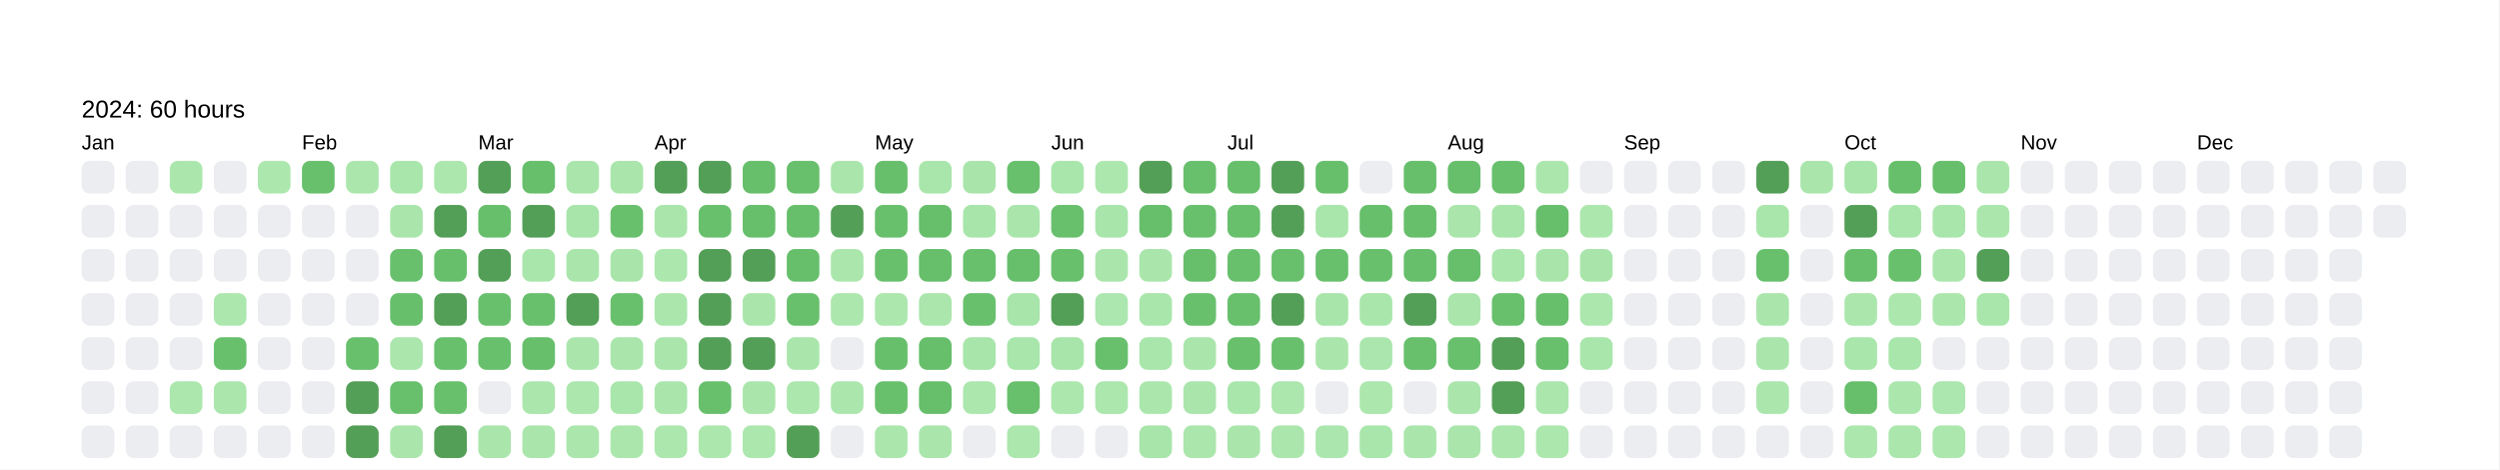
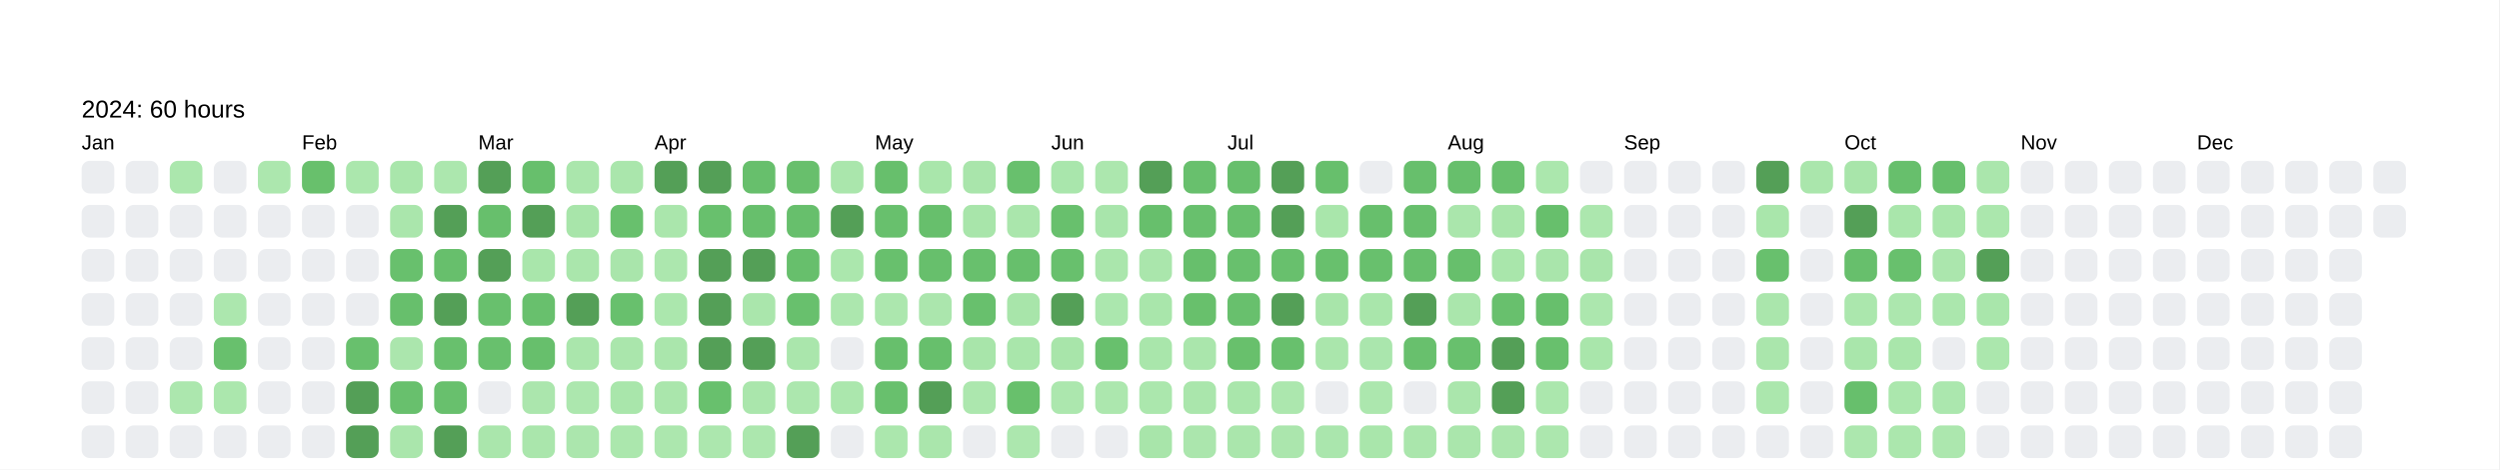
<svg xmlns="http://www.w3.org/2000/svg" baseProfile="full" height="57.5mm" version="1.1" viewBox="0,0,306.2,57.5" width="306.2mm">
  <defs />
  <rect fill="#FFFFFF" height="57.5" width="306.2" x="0" y="0" />
  <text fill="#000000" style="font-size:6px; font-family:Arial; font-weight:bold;" x="10" y="10" />
  <text fill="#000000" style="font-size:3px; font-family:Arial;" x="10" y="14.4">2024: 60 hours</text>
  <text fill="#000000" style="font-size:2.5px; font-family:Arial" x="10" y="18.3">Jan</text>
  <rect fill="#EBEDF0" height="4" rx="1" ry="1" width="4" x="10" y="19.7" />
  <rect fill="#EBEDF0" height="4" rx="1" ry="1" width="4" x="10" y="25.1" />
  <rect fill="#EBEDF0" height="4" rx="1" ry="1" width="4" x="10" y="30.5" />
  <rect fill="#EBEDF0" height="4" rx="1" ry="1" width="4" x="10" y="35.9" />
  <rect fill="#EBEDF0" height="4" rx="1" ry="1" width="4" x="10" y="41.3" />
  <rect fill="#EBEDF0" height="4" rx="1" ry="1" width="4" x="10" y="46.7" />
  <rect fill="#EBEDF0" height="4" rx="1" ry="1" width="4" x="10" y="52.1" />
  <rect fill="#EBEDF0" height="4" rx="1" ry="1" width="4" x="15.4" y="19.7" />
  <rect fill="#EBEDF0" height="4" rx="1" ry="1" width="4" x="15.4" y="25.1" />
  <rect fill="#EBEDF0" height="4" rx="1" ry="1" width="4" x="15.4" y="30.5" />
  <rect fill="#EBEDF0" height="4" rx="1" ry="1" width="4" x="15.4" y="35.9" />
  <rect fill="#EBEDF0" height="4" rx="1" ry="1" width="4" x="15.4" y="41.3" />
  <rect fill="#EBEDF0" height="4" rx="1" ry="1" width="4" x="15.4" y="46.7" />
  <rect fill="#EBEDF0" height="4" rx="1" ry="1" width="4" x="15.4" y="52.1" />
  <rect fill="#abe7ad" height="4" rx="1" ry="1" width="4" x="20.8" y="19.7" />
  <rect fill="#EBEDF0" height="4" rx="1" ry="1" width="4" x="20.8" y="25.1" />
  <rect fill="#EBEDF0" height="4" rx="1" ry="1" width="4" x="20.8" y="30.5" />
  <rect fill="#EBEDF0" height="4" rx="1" ry="1" width="4" x="20.8" y="35.9" />
  <rect fill="#EBEDF0" height="4" rx="1" ry="1" width="4" x="20.8" y="41.3" />
  <rect fill="#ace7ae" height="4" rx="1" ry="1" width="4" x="20.8" y="46.7" />
  <rect fill="#EBEDF0" height="4" rx="1" ry="1" width="4" x="20.8" y="52.1" />
  <rect fill="#EBEDF0" height="4" rx="1" ry="1" width="4" x="26.2" y="19.7" />
  <rect fill="#EBEDF0" height="4" rx="1" ry="1" width="4" x="26.2" y="25.1" />
  <rect fill="#EBEDF0" height="4" rx="1" ry="1" width="4" x="26.2" y="30.5" />
  <rect fill="#ace7ae" height="4" rx="1" ry="1" width="4" x="26.2" y="35.9" />
  <rect fill="#68c06d" height="4" rx="1" ry="1" width="4" x="26.2" y="41.3" />
  <rect fill="#abe7ad" height="4" rx="1" ry="1" width="4" x="26.2" y="46.7" />
  <rect fill="#EBEDF0" height="4" rx="1" ry="1" width="4" x="26.2" y="52.1" />
  <rect fill="#ace7ae" height="4" rx="1" ry="1" width="4" x="31.6" y="19.7" />
  <rect fill="#EBEDF0" height="4" rx="1" ry="1" width="4" x="31.6" y="25.1" />
  <rect fill="#EBEDF0" height="4" rx="1" ry="1" width="4" x="31.6" y="30.5" />
  <rect fill="#EBEDF0" height="4" rx="1" ry="1" width="4" x="31.6" y="35.9" />
  <rect fill="#EBEDF0" height="4" rx="1" ry="1" width="4" x="31.6" y="41.3" />
  <rect fill="#EBEDF0" height="4" rx="1" ry="1" width="4" x="31.6" y="46.7" />
  <rect fill="#EBEDF0" height="4" rx="1" ry="1" width="4" x="31.6" y="52.1" />
  <text fill="#000000" style="font-size:2.5px; font-family:Arial" x="37.0" y="18.3">Feb</text>
  <rect fill="#68c06c" height="4" rx="1" ry="1" width="4" x="37.0" y="19.7" />
  <rect fill="#EBEDF0" height="4" rx="1" ry="1" width="4" x="37.0" y="25.1" />
  <rect fill="#EBEDF0" height="4" rx="1" ry="1" width="4" x="37.0" y="30.5" />
  <rect fill="#EBEDF0" height="4" rx="1" ry="1" width="4" x="37.0" y="35.9" />
  <rect fill="#EBEDF0" height="4" rx="1" ry="1" width="4" x="37.0" y="41.3" />
  <rect fill="#EBEDF0" height="4" rx="1" ry="1" width="4" x="37.0" y="46.7" />
  <rect fill="#EBEDF0" height="4" rx="1" ry="1" width="4" x="37.0" y="52.1" />
  <rect fill="#abe7ad" height="4" rx="1" ry="1" width="4" x="42.4" y="19.7" />
  <rect fill="#EBEDF0" height="4" rx="1" ry="1" width="4" x="42.4" y="25.1" />
  <rect fill="#EBEDF0" height="4" rx="1" ry="1" width="4" x="42.4" y="30.5" />
  <rect fill="#EBEDF0" height="4" rx="1" ry="1" width="4" x="42.4" y="35.9" />
  <rect fill="#68c06d" height="4" rx="1" ry="1" width="4" x="42.4" y="41.3" />
  <rect fill="#549F57" height="4" rx="1" ry="1" width="4" x="42.4" y="46.7" />
  <rect fill="#549F57" height="4" rx="1" ry="1" width="4" x="42.4" y="52.1" />
  <rect fill="#a9e6ab" height="4" rx="1" ry="1" width="4" x="47.8" y="19.7" />
  <rect fill="#aae6ac" height="4" rx="1" ry="1" width="4" x="47.8" y="25.1" />
  <rect fill="#68c06d" height="4" rx="1" ry="1" width="4" x="47.8" y="30.5" />
  <rect fill="#67bf6c" height="4" rx="1" ry="1" width="4" x="47.8" y="35.9" />
  <rect fill="#abe6ad" height="4" rx="1" ry="1" width="4" x="47.8" y="41.3" />
  <rect fill="#68c06d" height="4" rx="1" ry="1" width="4" x="47.8" y="46.7" />
  <rect fill="#aae6ac" height="4" rx="1" ry="1" width="4" x="47.8" y="52.1" />
  <rect fill="#ace7ae" height="4" rx="1" ry="1" width="4" x="53.2" y="19.7" />
  <rect fill="#549F57" height="4" rx="1" ry="1" width="4" x="53.2" y="25.1" />
  <rect fill="#67bf6c" height="4" rx="1" ry="1" width="4" x="53.2" y="30.5" />
  <rect fill="#549F57" height="4" rx="1" ry="1" width="4" x="53.2" y="35.9" />
  <rect fill="#68c06d" height="4" rx="1" ry="1" width="4" x="53.2" y="41.3" />
  <rect fill="#68c06d" height="4" rx="1" ry="1" width="4" x="53.2" y="46.7" />
  <rect fill="#549F57" height="4" rx="1" ry="1" width="4" x="53.2" y="52.1" />
  <text fill="#000000" style="font-size:2.5px; font-family:Arial" x="58.6" y="18.3">Mar</text>
  <rect fill="#549F57" height="4" rx="1" ry="1" width="4" x="58.6" y="19.7" />
  <rect fill="#67bf6c" height="4" rx="1" ry="1" width="4" x="58.6" y="25.1" />
  <rect fill="#549F57" height="4" rx="1" ry="1" width="4" x="58.6" y="30.5" />
  <rect fill="#68c06d" height="4" rx="1" ry="1" width="4" x="58.6" y="35.9" />
  <rect fill="#68c06d" height="4" rx="1" ry="1" width="4" x="58.6" y="41.3" />
  <rect fill="#EBEDF0" height="4" rx="1" ry="1" width="4" x="58.6" y="46.7" />
  <rect fill="#aae6ac" height="4" rx="1" ry="1" width="4" x="58.6" y="52.1" />
  <rect fill="#67bf6c" height="4" rx="1" ry="1" width="4" x="64" y="19.7" />
  <rect fill="#549F57" height="4" rx="1" ry="1" width="4" x="64" y="25.1" />
  <rect fill="#a9e6ab" height="4" rx="1" ry="1" width="4" x="64" y="30.5" />
  <rect fill="#68c06d" height="4" rx="1" ry="1" width="4" x="64" y="35.9" />
  <rect fill="#67bf6c" height="4" rx="1" ry="1" width="4" x="64" y="41.3" />
  <rect fill="#abe6ad" height="4" rx="1" ry="1" width="4" x="64" y="46.7" />
  <rect fill="#aae6ac" height="4" rx="1" ry="1" width="4" x="64" y="52.1" />
  <rect fill="#aae6ac" height="4" rx="1" ry="1" width="4" x="69.4" y="19.7" />
  <rect fill="#a8e5aa" height="4" rx="1" ry="1" width="4" x="69.4" y="25.1" />
  <rect fill="#aae6ac" height="4" rx="1" ry="1" width="4" x="69.4" y="30.5" />
  <rect fill="#549F57" height="4" rx="1" ry="1" width="4" x="69.4" y="35.9" />
  <rect fill="#aae6ac" height="4" rx="1" ry="1" width="4" x="69.4" y="41.3" />
  <rect fill="#ace7ae" height="4" rx="1" ry="1" width="4" x="69.4" y="46.7" />
  <rect fill="#abe6ad" height="4" rx="1" ry="1" width="4" x="69.4" y="52.1" />
  <rect fill="#aae6ac" height="4" rx="1" ry="1" width="4" x="74.8" y="19.7" />
  <rect fill="#68c06d" height="4" rx="1" ry="1" width="4" x="74.8" y="25.1" />
  <rect fill="#a9e5ab" height="4" rx="1" ry="1" width="4" x="74.8" y="30.5" />
  <rect fill="#68c06d" height="4" rx="1" ry="1" width="4" x="74.8" y="35.9" />
  <rect fill="#aae6ac" height="4" rx="1" ry="1" width="4" x="74.8" y="41.3" />
  <rect fill="#a9e6ab" height="4" rx="1" ry="1" width="4" x="74.8" y="46.7" />
  <rect fill="#abe7ad" height="4" rx="1" ry="1" width="4" x="74.8" y="52.1" />
  <text fill="#000000" style="font-size:2.5px; font-family:Arial" x="80.2" y="18.3">Apr</text>
  <rect fill="#549F57" height="4" rx="1" ry="1" width="4" x="80.2" y="19.7" />
  <rect fill="#aae6ac" height="4" rx="1" ry="1" width="4" x="80.2" y="25.1" />
  <rect fill="#ace7ae" height="4" rx="1" ry="1" width="4" x="80.2" y="30.5" />
  <rect fill="#abe7ad" height="4" rx="1" ry="1" width="4" x="80.2" y="35.9" />
  <rect fill="#aae6ac" height="4" rx="1" ry="1" width="4" x="80.2" y="41.3" />
  <rect fill="#aae6ac" height="4" rx="1" ry="1" width="4" x="80.2" y="46.7" />
  <rect fill="#ace7ae" height="4" rx="1" ry="1" width="4" x="80.2" y="52.1" />
  <rect fill="#549F57" height="4" rx="1" ry="1" width="4" x="85.6" y="19.7" />
  <rect fill="#68c06d" height="4" rx="1" ry="1" width="4" x="85.6" y="25.1" />
  <rect fill="#549F57" height="4" rx="1" ry="1" width="4" x="85.6" y="30.5" />
  <rect fill="#549F57" height="4" rx="1" ry="1" width="4" x="85.6" y="35.9" />
  <rect fill="#549F57" height="4" rx="1" ry="1" width="4" x="85.6" y="41.3" />
  <rect fill="#68c06d" height="4" rx="1" ry="1" width="4" x="85.6" y="46.7" />
  <rect fill="#ace7ae" height="4" rx="1" ry="1" width="4" x="85.6" y="52.1" />
  <rect fill="#67bf6c" height="4" rx="1" ry="1" width="4" x="91" y="19.7" />
  <rect fill="#67bf6c" height="4" rx="1" ry="1" width="4" x="91" y="25.1" />
  <rect fill="#549F57" height="4" rx="1" ry="1" width="4" x="91" y="30.5" />
  <rect fill="#aae6ac" height="4" rx="1" ry="1" width="4" x="91" y="35.9" />
  <rect fill="#549F57" height="4" rx="1" ry="1" width="4" x="91" y="41.3" />
  <rect fill="#aae6ac" height="4" rx="1" ry="1" width="4" x="91" y="46.7" />
  <rect fill="#ace7ae" height="4" rx="1" ry="1" width="4" x="91" y="52.1" />
  <rect fill="#68bf6c" height="4" rx="1" ry="1" width="4" x="96.4" y="19.7" />
  <rect fill="#67bf6c" height="4" rx="1" ry="1" width="4" x="96.4" y="25.1" />
  <rect fill="#67bf6c" height="4" rx="1" ry="1" width="4" x="96.4" y="30.5" />
  <rect fill="#68c06d" height="4" rx="1" ry="1" width="4" x="96.4" y="35.9" />
  <rect fill="#aae6ac" height="4" rx="1" ry="1" width="4" x="96.4" y="41.3" />
  <rect fill="#ace7ae" height="4" rx="1" ry="1" width="4" x="96.4" y="46.7" />
  <rect fill="#549F57" height="4" rx="1" ry="1" width="4" x="96.4" y="52.1" />
  <rect fill="#aae6ac" height="4" rx="1" ry="1" width="4" x="101.8" y="19.7" />
  <rect fill="#549F57" height="4" rx="1" ry="1" width="4" x="101.8" y="25.1" />
  <rect fill="#abe7ad" height="4" rx="1" ry="1" width="4" x="101.8" y="30.5" />
  <rect fill="#ace7ae" height="4" rx="1" ry="1" width="4" x="101.8" y="35.9" />
  <rect fill="#EBEDF0" height="4" rx="1" ry="1" width="4" x="101.8" y="41.3" />
  <rect fill="#abe7ad" height="4" rx="1" ry="1" width="4" x="101.8" y="46.7" />
  <rect fill="#EBEDF0" height="4" rx="1" ry="1" width="4" x="101.8" y="52.1" />
  <text fill="#000000" style="font-size:2.5px; font-family:Arial" x="107.2" y="18.3">May</text>
  <rect fill="#67bf6c" height="4" rx="1" ry="1" width="4" x="107.2" y="19.7" />
  <rect fill="#68c06d" height="4" rx="1" ry="1" width="4" x="107.2" y="25.1" />
  <rect fill="#68c06d" height="4" rx="1" ry="1" width="4" x="107.2" y="30.5" />
  <rect fill="#ace7ae" height="4" rx="1" ry="1" width="4" x="107.2" y="35.9" />
  <rect fill="#67bf6c" height="4" rx="1" ry="1" width="4" x="107.2" y="41.3" />
  <rect fill="#68c06d" height="4" rx="1" ry="1" width="4" x="107.2" y="46.7" />
  <rect fill="#abe7ad" height="4" rx="1" ry="1" width="4" x="107.2" y="52.1" />
  <rect fill="#a9e6ab" height="4" rx="1" ry="1" width="4" x="112.6" y="19.7" />
  <rect fill="#67bf6c" height="4" rx="1" ry="1" width="4" x="112.6" y="25.1" />
  <rect fill="#67bf6c" height="4" rx="1" ry="1" width="4" x="112.6" y="30.5" />
  <rect fill="#abe6ad" height="4" rx="1" ry="1" width="4" x="112.6" y="35.9" />
  <rect fill="#67bf6c" height="4" rx="1" ry="1" width="4" x="112.6" y="41.3" />
-   <rect fill="#67bf6c" height="4" rx="1" ry="1" width="4" x="112.6" y="46.7" />
+   <rect fill="#549F57" height="4" rx="1" ry="1" width="4" x="112.6" y="46.7" />
  <rect fill="#aae6ac" height="4" rx="1" ry="1" width="4" x="112.6" y="52.1" />
  <rect fill="#a9e5ab" height="4" rx="1" ry="1" width="4" x="118" y="19.7" />
  <rect fill="#a8e5aa" height="4" rx="1" ry="1" width="4" x="118" y="25.1" />
  <rect fill="#68c06d" height="4" rx="1" ry="1" width="4" x="118" y="30.5" />
  <rect fill="#68c06d" height="4" rx="1" ry="1" width="4" x="118" y="35.9" />
  <rect fill="#a8e5aa" height="4" rx="1" ry="1" width="4" x="118" y="41.3" />
  <rect fill="#ace7ae" height="4" rx="1" ry="1" width="4" x="118" y="46.7" />
  <rect fill="#EBEDF0" height="4" rx="1" ry="1" width="4" x="118" y="52.1" />
  <rect fill="#68c06d" height="4" rx="1" ry="1" width="4" x="123.4" y="19.7" />
  <rect fill="#aae6ac" height="4" rx="1" ry="1" width="4" x="123.4" y="25.1" />
  <rect fill="#67bf6c" height="4" rx="1" ry="1" width="4" x="123.4" y="30.5" />
  <rect fill="#a8e5aa" height="4" rx="1" ry="1" width="4" x="123.4" y="35.9" />
  <rect fill="#a9e6ab" height="4" rx="1" ry="1" width="4" x="123.4" y="41.3" />
  <rect fill="#68c06c" height="4" rx="1" ry="1" width="4" x="123.4" y="46.7" />
  <rect fill="#ace7ae" height="4" rx="1" ry="1" width="4" x="123.4" y="52.1" />
  <text fill="#000000" style="font-size:2.5px; font-family:Arial" x="128.8" y="18.3">Jun</text>
  <rect fill="#a9e6ac" height="4" rx="1" ry="1" width="4" x="128.8" y="19.7" />
  <rect fill="#68c06d" height="4" rx="1" ry="1" width="4" x="128.8" y="25.1" />
  <rect fill="#68c06d" height="4" rx="1" ry="1" width="4" x="128.8" y="30.5" />
  <rect fill="#549F57" height="4" rx="1" ry="1" width="4" x="128.8" y="35.9" />
  <rect fill="#a8e5aa" height="4" rx="1" ry="1" width="4" x="128.8" y="41.3" />
  <rect fill="#ace7ae" height="4" rx="1" ry="1" width="4" x="128.8" y="46.7" />
  <rect fill="#EBEDF0" height="4" rx="1" ry="1" width="4" x="128.8" y="52.1" />
  <rect fill="#ace7ae" height="4" rx="1" ry="1" width="4" x="134.2" y="19.7" />
  <rect fill="#a8e5ab" height="4" rx="1" ry="1" width="4" x="134.2" y="25.1" />
  <rect fill="#aae6ac" height="4" rx="1" ry="1" width="4" x="134.2" y="30.5" />
  <rect fill="#abe7ae" height="4" rx="1" ry="1" width="4" x="134.2" y="35.9" />
  <rect fill="#68c06d" height="4" rx="1" ry="1" width="4" x="134.2" y="41.3" />
  <rect fill="#ace7ae" height="4" rx="1" ry="1" width="4" x="134.2" y="46.7" />
  <rect fill="#EBEDF0" height="4" rx="1" ry="1" width="4" x="134.2" y="52.1" />
  <rect fill="#549F57" height="4" rx="1" ry="1" width="4" x="139.6" y="19.7" />
  <rect fill="#67bf6c" height="4" rx="1" ry="1" width="4" x="139.6" y="25.1" />
  <rect fill="#aae6ac" height="4" rx="1" ry="1" width="4" x="139.6" y="30.5" />
  <rect fill="#a9e6ab" height="4" rx="1" ry="1" width="4" x="139.6" y="35.9" />
  <rect fill="#a9e6ab" height="4" rx="1" ry="1" width="4" x="139.6" y="41.3" />
  <rect fill="#abe7ad" height="4" rx="1" ry="1" width="4" x="139.6" y="46.7" />
  <rect fill="#a8e5aa" height="4" rx="1" ry="1" width="4" x="139.6" y="52.1" />
  <rect fill="#68c06d" height="4" rx="1" ry="1" width="4" x="145" y="19.7" />
  <rect fill="#68c06d" height="4" rx="1" ry="1" width="4" x="145" y="25.1" />
  <rect fill="#67bf6c" height="4" rx="1" ry="1" width="4" x="145" y="30.5" />
  <rect fill="#68c06c" height="4" rx="1" ry="1" width="4" x="145" y="35.9" />
  <rect fill="#aae6ac" height="4" rx="1" ry="1" width="4" x="145" y="41.3" />
  <rect fill="#aae6ac" height="4" rx="1" ry="1" width="4" x="145" y="46.7" />
  <rect fill="#abe6ad" height="4" rx="1" ry="1" width="4" x="145" y="52.1" />
  <text fill="#000000" style="font-size:2.5px; font-family:Arial" x="150.4" y="18.3">Jul</text>
  <rect fill="#67bf6c" height="4" rx="1" ry="1" width="4" x="150.4" y="19.7" />
  <rect fill="#68c06d" height="4" rx="1" ry="1" width="4" x="150.4" y="25.1" />
  <rect fill="#68c06d" height="4" rx="1" ry="1" width="4" x="150.4" y="30.5" />
  <rect fill="#68c06d" height="4" rx="1" ry="1" width="4" x="150.4" y="35.9" />
  <rect fill="#68c06c" height="4" rx="1" ry="1" width="4" x="150.4" y="41.3" />
  <rect fill="#a9e6ab" height="4" rx="1" ry="1" width="4" x="150.4" y="46.7" />
  <rect fill="#aae6ac" height="4" rx="1" ry="1" width="4" x="150.4" y="52.1" />
  <rect fill="#549F57" height="4" rx="1" ry="1" width="4" x="155.8" y="19.7" />
  <rect fill="#549F57" height="4" rx="1" ry="1" width="4" x="155.8" y="25.1" />
  <rect fill="#68c06d" height="4" rx="1" ry="1" width="4" x="155.8" y="30.5" />
  <rect fill="#549F57" height="4" rx="1" ry="1" width="4" x="155.8" y="35.9" />
  <rect fill="#68c06d" height="4" rx="1" ry="1" width="4" x="155.8" y="41.3" />
  <rect fill="#ace7ae" height="4" rx="1" ry="1" width="4" x="155.8" y="46.7" />
  <rect fill="#abe6ad" height="4" rx="1" ry="1" width="4" x="155.8" y="52.1" />
  <rect fill="#67bf6c" height="4" rx="1" ry="1" width="4" x="161.2" y="19.7" />
  <rect fill="#a9e6ab" height="4" rx="1" ry="1" width="4" x="161.2" y="25.1" />
  <rect fill="#68c06d" height="4" rx="1" ry="1" width="4" x="161.2" y="30.5" />
  <rect fill="#a8e5aa" height="4" rx="1" ry="1" width="4" x="161.2" y="35.9" />
  <rect fill="#aae6ac" height="4" rx="1" ry="1" width="4" x="161.2" y="41.3" />
  <rect fill="#EBEDF0" height="4" rx="1" ry="1" width="4" x="161.2" y="46.7" />
  <rect fill="#aae6ad" height="4" rx="1" ry="1" width="4" x="161.2" y="52.1" />
  <rect fill="#EBEDF0" height="4" rx="1" ry="1" width="4" x="166.6" y="19.7" />
  <rect fill="#67bf6c" height="4" rx="1" ry="1" width="4" x="166.6" y="25.1" />
  <rect fill="#68c06d" height="4" rx="1" ry="1" width="4" x="166.6" y="30.5" />
  <rect fill="#a9e6ab" height="4" rx="1" ry="1" width="4" x="166.6" y="35.9" />
  <rect fill="#aae6ad" height="4" rx="1" ry="1" width="4" x="166.6" y="41.3" />
  <rect fill="#ace7ae" height="4" rx="1" ry="1" width="4" x="166.6" y="46.7" />
  <rect fill="#a9e6ab" height="4" rx="1" ry="1" width="4" x="166.6" y="52.1" />
  <rect fill="#67bf6c" height="4" rx="1" ry="1" width="4" x="172" y="19.7" />
  <rect fill="#67bf6c" height="4" rx="1" ry="1" width="4" x="172" y="25.1" />
  <rect fill="#67bf6c" height="4" rx="1" ry="1" width="4" x="172" y="30.5" />
  <rect fill="#549F57" height="4" rx="1" ry="1" width="4" x="172" y="35.9" />
  <rect fill="#68c06d" height="4" rx="1" ry="1" width="4" x="172" y="41.3" />
  <rect fill="#EBEDF0" height="4" rx="1" ry="1" width="4" x="172" y="46.7" />
  <rect fill="#aae6ac" height="4" rx="1" ry="1" width="4" x="172" y="52.1" />
  <text fill="#000000" style="font-size:2.5px; font-family:Arial" x="177.4" y="18.3">Aug</text>
  <rect fill="#67bf6c" height="4" rx="1" ry="1" width="4" x="177.4" y="19.7" />
  <rect fill="#aae6ac" height="4" rx="1" ry="1" width="4" x="177.4" y="25.1" />
  <rect fill="#67bf6c" height="4" rx="1" ry="1" width="4" x="177.4" y="30.5" />
  <rect fill="#aae6ac" height="4" rx="1" ry="1" width="4" x="177.4" y="35.9" />
  <rect fill="#68c06d" height="4" rx="1" ry="1" width="4" x="177.4" y="41.3" />
  <rect fill="#aae6ac" height="4" rx="1" ry="1" width="4" x="177.4" y="46.7" />
  <rect fill="#aae6ac" height="4" rx="1" ry="1" width="4" x="177.4" y="52.1" />
  <rect fill="#68c06d" height="4" rx="1" ry="1" width="4" x="182.8" y="19.7" />
  <rect fill="#a8e5aa" height="4" rx="1" ry="1" width="4" x="182.8" y="25.1" />
  <rect fill="#a9e6ab" height="4" rx="1" ry="1" width="4" x="182.8" y="30.5" />
  <rect fill="#68c06d" height="4" rx="1" ry="1" width="4" x="182.8" y="35.9" />
  <rect fill="#549F57" height="4" rx="1" ry="1" width="4" x="182.8" y="41.3" />
  <rect fill="#549F57" height="4" rx="1" ry="1" width="4" x="182.8" y="46.7" />
  <rect fill="#abe6ad" height="4" rx="1" ry="1" width="4" x="182.8" y="52.1" />
  <rect fill="#abe7ad" height="4" rx="1" ry="1" width="4" x="188.2" y="19.7" />
  <rect fill="#67bf6c" height="4" rx="1" ry="1" width="4" x="188.2" y="25.1" />
  <rect fill="#a9e5ab" height="4" rx="1" ry="1" width="4" x="188.2" y="30.5" />
  <rect fill="#67bf6c" height="4" rx="1" ry="1" width="4" x="188.2" y="35.9" />
  <rect fill="#68c06d" height="4" rx="1" ry="1" width="4" x="188.2" y="41.3" />
  <rect fill="#abe7ad" height="4" rx="1" ry="1" width="4" x="188.2" y="46.7" />
  <rect fill="#ace7ae" height="4" rx="1" ry="1" width="4" x="188.2" y="52.1" />
  <rect fill="#EBEDF0" height="4" rx="1" ry="1" width="4" x="193.6" y="19.7" />
  <rect fill="#ace7ae" height="4" rx="1" ry="1" width="4" x="193.6" y="25.1" />
  <rect fill="#a9e5ab" height="4" rx="1" ry="1" width="4" x="193.6" y="30.5" />
  <rect fill="#ace7ae" height="4" rx="1" ry="1" width="4" x="193.6" y="35.9" />
  <rect fill="#a9e6ab" height="4" rx="1" ry="1" width="4" x="193.6" y="41.3" />
  <rect fill="#EBEDF0" height="4" rx="1" ry="1" width="4" x="193.6" y="46.7" />
  <rect fill="#EBEDF0" height="4" rx="1" ry="1" width="4" x="193.6" y="52.1" />
  <text fill="#000000" style="font-size:2.5px; font-family:Arial" x="199" y="18.3">Sep</text>
  <rect fill="#EBEDF0" height="4" rx="1" ry="1" width="4" x="199" y="19.7" />
  <rect fill="#EBEDF0" height="4" rx="1" ry="1" width="4" x="199" y="25.1" />
  <rect fill="#EBEDF0" height="4" rx="1" ry="1" width="4" x="199" y="30.5" />
  <rect fill="#EBEDF0" height="4" rx="1" ry="1" width="4" x="199" y="35.9" />
  <rect fill="#EBEDF0" height="4" rx="1" ry="1" width="4" x="199" y="41.3" />
  <rect fill="#EBEDF0" height="4" rx="1" ry="1" width="4" x="199" y="46.7" />
  <rect fill="#EBEDF0" height="4" rx="1" ry="1" width="4" x="199" y="52.1" />
  <rect fill="#EBEDF0" height="4" rx="1" ry="1" width="4" x="204.4" y="19.7" />
  <rect fill="#EBEDF0" height="4" rx="1" ry="1" width="4" x="204.4" y="25.1" />
  <rect fill="#EBEDF0" height="4" rx="1" ry="1" width="4" x="204.4" y="30.5" />
  <rect fill="#EBEDF0" height="4" rx="1" ry="1" width="4" x="204.4" y="35.9" />
  <rect fill="#EBEDF0" height="4" rx="1" ry="1" width="4" x="204.4" y="41.3" />
  <rect fill="#EBEDF0" height="4" rx="1" ry="1" width="4" x="204.4" y="46.7" />
  <rect fill="#EBEDF0" height="4" rx="1" ry="1" width="4" x="204.4" y="52.1" />
  <rect fill="#EBEDF0" height="4" rx="1" ry="1" width="4" x="209.8" y="19.7" />
  <rect fill="#EBEDF0" height="4" rx="1" ry="1" width="4" x="209.8" y="25.1" />
  <rect fill="#EBEDF0" height="4" rx="1" ry="1" width="4" x="209.8" y="30.5" />
  <rect fill="#EBEDF0" height="4" rx="1" ry="1" width="4" x="209.8" y="35.9" />
  <rect fill="#EBEDF0" height="4" rx="1" ry="1" width="4" x="209.8" y="41.3" />
  <rect fill="#EBEDF0" height="4" rx="1" ry="1" width="4" x="209.8" y="46.7" />
  <rect fill="#EBEDF0" height="4" rx="1" ry="1" width="4" x="209.8" y="52.1" />
  <rect fill="#549F57" height="4" rx="1" ry="1" width="4" x="215.2" y="19.7" />
  <rect fill="#a9e6ab" height="4" rx="1" ry="1" width="4" x="215.2" y="25.1" />
  <rect fill="#68c06d" height="4" rx="1" ry="1" width="4" x="215.2" y="30.5" />
  <rect fill="#aae6ac" height="4" rx="1" ry="1" width="4" x="215.2" y="35.9" />
  <rect fill="#aae6ac" height="4" rx="1" ry="1" width="4" x="215.2" y="41.3" />
  <rect fill="#abe7ad" height="4" rx="1" ry="1" width="4" x="215.2" y="46.7" />
  <rect fill="#EBEDF0" height="4" rx="1" ry="1" width="4" x="215.2" y="52.1" />
  <rect fill="#aae6ac" height="4" rx="1" ry="1" width="4" x="220.6" y="19.7" />
  <rect fill="#EBEDF0" height="4" rx="1" ry="1" width="4" x="220.6" y="25.1" />
  <rect fill="#EBEDF0" height="4" rx="1" ry="1" width="4" x="220.6" y="30.5" />
  <rect fill="#EBEDF0" height="4" rx="1" ry="1" width="4" x="220.6" y="35.9" />
  <rect fill="#EBEDF0" height="4" rx="1" ry="1" width="4" x="220.6" y="41.3" />
  <rect fill="#EBEDF0" height="4" rx="1" ry="1" width="4" x="220.6" y="46.7" />
  <rect fill="#EBEDF0" height="4" rx="1" ry="1" width="4" x="220.6" y="52.1" />
  <text fill="#000000" style="font-size:2.5px; font-family:Arial" x="226" y="18.3">Oct</text>
  <rect fill="#a8e5aa" height="4" rx="1" ry="1" width="4" x="226" y="19.7" />
  <rect fill="#549F57" height="4" rx="1" ry="1" width="4" x="226" y="25.1" />
  <rect fill="#67bf6c" height="4" rx="1" ry="1" width="4" x="226" y="30.5" />
  <rect fill="#abe7ad" height="4" rx="1" ry="1" width="4" x="226" y="35.9" />
  <rect fill="#a9e6ab" height="4" rx="1" ry="1" width="4" x="226" y="41.3" />
  <rect fill="#67bf6c" height="4" rx="1" ry="1" width="4" x="226" y="46.7" />
  <rect fill="#ace7ae" height="4" rx="1" ry="1" width="4" x="226" y="52.1" />
  <rect fill="#67bf6c" height="4" rx="1" ry="1" width="4" x="231.4" y="19.7" />
  <rect fill="#a9e6ab" height="4" rx="1" ry="1" width="4" x="231.4" y="25.1" />
  <rect fill="#68c06d" height="4" rx="1" ry="1" width="4" x="231.4" y="30.5" />
  <rect fill="#ace7ae" height="4" rx="1" ry="1" width="4" x="231.4" y="35.9" />
  <rect fill="#a9e6ab" height="4" rx="1" ry="1" width="4" x="231.4" y="41.3" />
  <rect fill="#abe7ad" height="4" rx="1" ry="1" width="4" x="231.4" y="46.7" />
  <rect fill="#abe7ad" height="4" rx="1" ry="1" width="4" x="231.4" y="52.1" />
  <rect fill="#67bf6c" height="4" rx="1" ry="1" width="4" x="236.8" y="19.7" />
  <rect fill="#a9e6ab" height="4" rx="1" ry="1" width="4" x="236.8" y="25.1" />
  <rect fill="#abe6ad" height="4" rx="1" ry="1" width="4" x="236.8" y="30.5" />
  <rect fill="#abe7ad" height="4" rx="1" ry="1" width="4" x="236.8" y="35.9" />
  <rect fill="#EBEDF0" height="4" rx="1" ry="1" width="4" x="236.8" y="41.3" />
  <rect fill="#abe7ae" height="4" rx="1" ry="1" width="4" x="236.8" y="46.7" />
  <rect fill="#ace7ae" height="4" rx="1" ry="1" width="4" x="236.8" y="52.1" />
  <rect fill="#aae6ac" height="4" rx="1" ry="1" width="4" x="242.2" y="19.7" />
  <rect fill="#abe7ad" height="4" rx="1" ry="1" width="4" x="242.2" y="25.1" />
  <rect fill="#549F57" height="4" rx="1" ry="1" width="4" x="242.2" y="30.5" />
  <rect fill="#a9e6ab" height="4" rx="1" ry="1" width="4" x="242.2" y="35.9" />
-   <rect fill="#EBEDF0" height="4" rx="1" ry="1" width="4" x="242.2" y="41.3" />
+   <rect fill="#abe7ad" height="4" rx="1" ry="1" width="4" x="242.2" y="41.3" />
  <rect fill="#EBEDF0" height="4" rx="1" ry="1" width="4" x="242.2" y="46.7" />
  <rect fill="#EBEDF0" height="4" rx="1" ry="1" width="4" x="242.2" y="52.1" />
  <text fill="#000000" style="font-size:2.5px; font-family:Arial" x="247.6" y="18.3">Nov</text>
  <rect fill="#EBEDF0" height="4" rx="1" ry="1" width="4" x="247.6" y="19.7" />
  <rect fill="#EBEDF0" height="4" rx="1" ry="1" width="4" x="247.6" y="25.1" />
  <rect fill="#EBEDF0" height="4" rx="1" ry="1" width="4" x="247.6" y="30.5" />
  <rect fill="#EBEDF0" height="4" rx="1" ry="1" width="4" x="247.6" y="35.9" />
  <rect fill="#EBEDF0" height="4" rx="1" ry="1" width="4" x="247.6" y="41.3" />
  <rect fill="#EBEDF0" height="4" rx="1" ry="1" width="4" x="247.6" y="46.7" />
  <rect fill="#EBEDF0" height="4" rx="1" ry="1" width="4" x="247.6" y="52.1" />
  <rect fill="#EBEDF0" height="4" rx="1" ry="1" width="4" x="253" y="19.7" />
  <rect fill="#EBEDF0" height="4" rx="1" ry="1" width="4" x="253" y="25.1" />
  <rect fill="#EBEDF0" height="4" rx="1" ry="1" width="4" x="253" y="30.5" />
  <rect fill="#EBEDF0" height="4" rx="1" ry="1" width="4" x="253" y="35.9" />
  <rect fill="#EBEDF0" height="4" rx="1" ry="1" width="4" x="253" y="41.3" />
  <rect fill="#EBEDF0" height="4" rx="1" ry="1" width="4" x="253" y="46.7" />
  <rect fill="#EBEDF0" height="4" rx="1" ry="1" width="4" x="253" y="52.1" />
  <rect fill="#EBEDF0" height="4" rx="1" ry="1" width="4" x="258.4" y="19.7" />
  <rect fill="#EBEDF0" height="4" rx="1" ry="1" width="4" x="258.4" y="25.1" />
  <rect fill="#EBEDF0" height="4" rx="1" ry="1" width="4" x="258.4" y="30.5" />
  <rect fill="#EBEDF0" height="4" rx="1" ry="1" width="4" x="258.4" y="35.9" />
  <rect fill="#EBEDF0" height="4" rx="1" ry="1" width="4" x="258.4" y="41.3" />
  <rect fill="#EBEDF0" height="4" rx="1" ry="1" width="4" x="258.4" y="46.7" />
  <rect fill="#EBEDF0" height="4" rx="1" ry="1" width="4" x="258.4" y="52.1" />
  <rect fill="#EBEDF0" height="4" rx="1" ry="1" width="4" x="263.8" y="19.7" />
  <rect fill="#EBEDF0" height="4" rx="1" ry="1" width="4" x="263.8" y="25.1" />
  <rect fill="#EBEDF0" height="4" rx="1" ry="1" width="4" x="263.8" y="30.5" />
  <rect fill="#EBEDF0" height="4" rx="1" ry="1" width="4" x="263.8" y="35.9" />
  <rect fill="#EBEDF0" height="4" rx="1" ry="1" width="4" x="263.8" y="41.3" />
  <rect fill="#EBEDF0" height="4" rx="1" ry="1" width="4" x="263.8" y="46.7" />
  <rect fill="#EBEDF0" height="4" rx="1" ry="1" width="4" x="263.8" y="52.1" />
  <text fill="#000000" style="font-size:2.5px; font-family:Arial" x="269.2" y="18.3">Dec</text>
  <rect fill="#EBEDF0" height="4" rx="1" ry="1" width="4" x="269.2" y="19.7" />
  <rect fill="#EBEDF0" height="4" rx="1" ry="1" width="4" x="269.2" y="25.1" />
  <rect fill="#EBEDF0" height="4" rx="1" ry="1" width="4" x="269.2" y="30.5" />
  <rect fill="#EBEDF0" height="4" rx="1" ry="1" width="4" x="269.2" y="35.9" />
  <rect fill="#EBEDF0" height="4" rx="1" ry="1" width="4" x="269.2" y="41.3" />
  <rect fill="#EBEDF0" height="4" rx="1" ry="1" width="4" x="269.2" y="46.7" />
  <rect fill="#EBEDF0" height="4" rx="1" ry="1" width="4" x="269.2" y="52.1" />
  <rect fill="#EBEDF0" height="4" rx="1" ry="1" width="4" x="274.6" y="19.7" />
  <rect fill="#EBEDF0" height="4" rx="1" ry="1" width="4" x="274.6" y="25.1" />
  <rect fill="#EBEDF0" height="4" rx="1" ry="1" width="4" x="274.6" y="30.5" />
  <rect fill="#EBEDF0" height="4" rx="1" ry="1" width="4" x="274.6" y="35.9" />
  <rect fill="#EBEDF0" height="4" rx="1" ry="1" width="4" x="274.6" y="41.3" />
  <rect fill="#EBEDF0" height="4" rx="1" ry="1" width="4" x="274.6" y="46.7" />
  <rect fill="#EBEDF0" height="4" rx="1" ry="1" width="4" x="274.6" y="52.1" />
  <rect fill="#EBEDF0" height="4" rx="1" ry="1" width="4" x="280" y="19.7" />
  <rect fill="#EBEDF0" height="4" rx="1" ry="1" width="4" x="280" y="25.1" />
  <rect fill="#EBEDF0" height="4" rx="1" ry="1" width="4" x="280" y="30.5" />
  <rect fill="#EBEDF0" height="4" rx="1" ry="1" width="4" x="280" y="35.9" />
  <rect fill="#EBEDF0" height="4" rx="1" ry="1" width="4" x="280" y="41.3" />
  <rect fill="#EBEDF0" height="4" rx="1" ry="1" width="4" x="280" y="46.7" />
  <rect fill="#EBEDF0" height="4" rx="1" ry="1" width="4" x="280" y="52.1" />
  <rect fill="#EBEDF0" height="4" rx="1" ry="1" width="4" x="285.4" y="19.7" />
  <rect fill="#EBEDF0" height="4" rx="1" ry="1" width="4" x="285.4" y="25.1" />
  <rect fill="#EBEDF0" height="4" rx="1" ry="1" width="4" x="285.4" y="30.5" />
  <rect fill="#EBEDF0" height="4" rx="1" ry="1" width="4" x="285.4" y="35.9" />
  <rect fill="#EBEDF0" height="4" rx="1" ry="1" width="4" x="285.4" y="41.3" />
  <rect fill="#EBEDF0" height="4" rx="1" ry="1" width="4" x="285.4" y="46.7" />
  <rect fill="#EBEDF0" height="4" rx="1" ry="1" width="4" x="285.4" y="52.1" />
  <rect fill="#EBEDF0" height="4" rx="1" ry="1" width="4" x="290.8" y="19.7" />
  <rect fill="#EBEDF0" height="4" rx="1" ry="1" width="4" x="290.8" y="25.1" />
</svg>
